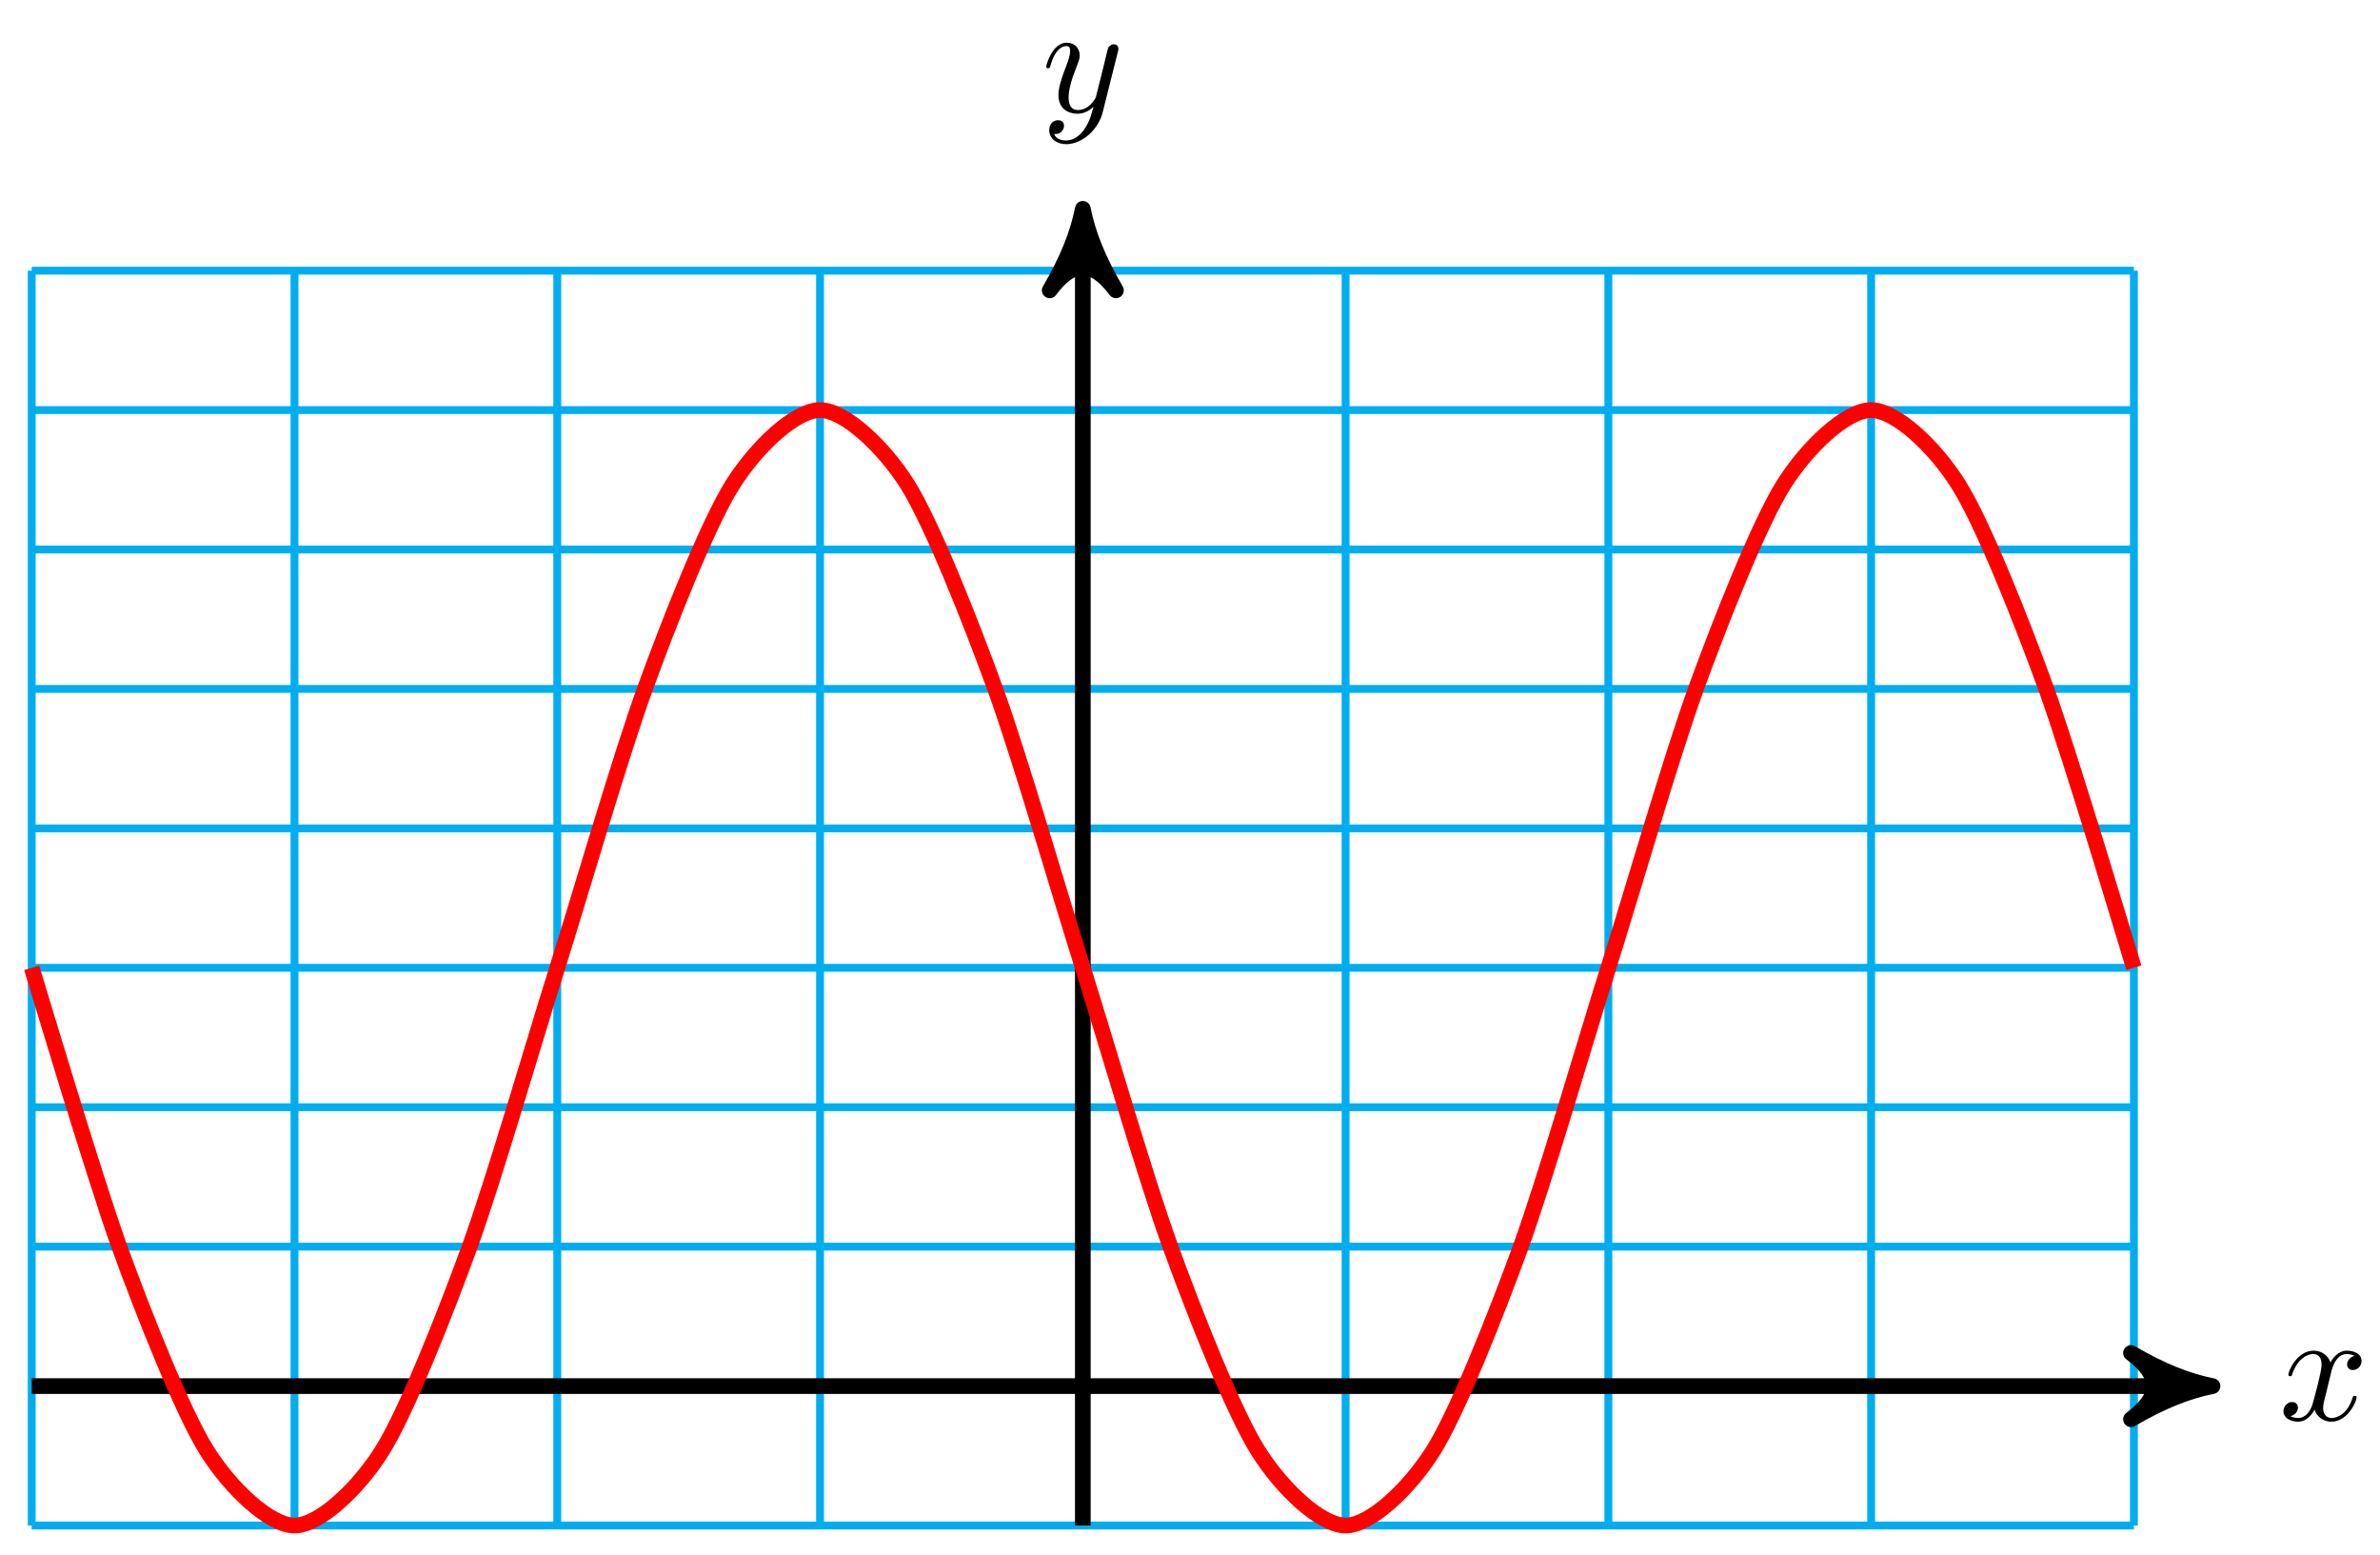
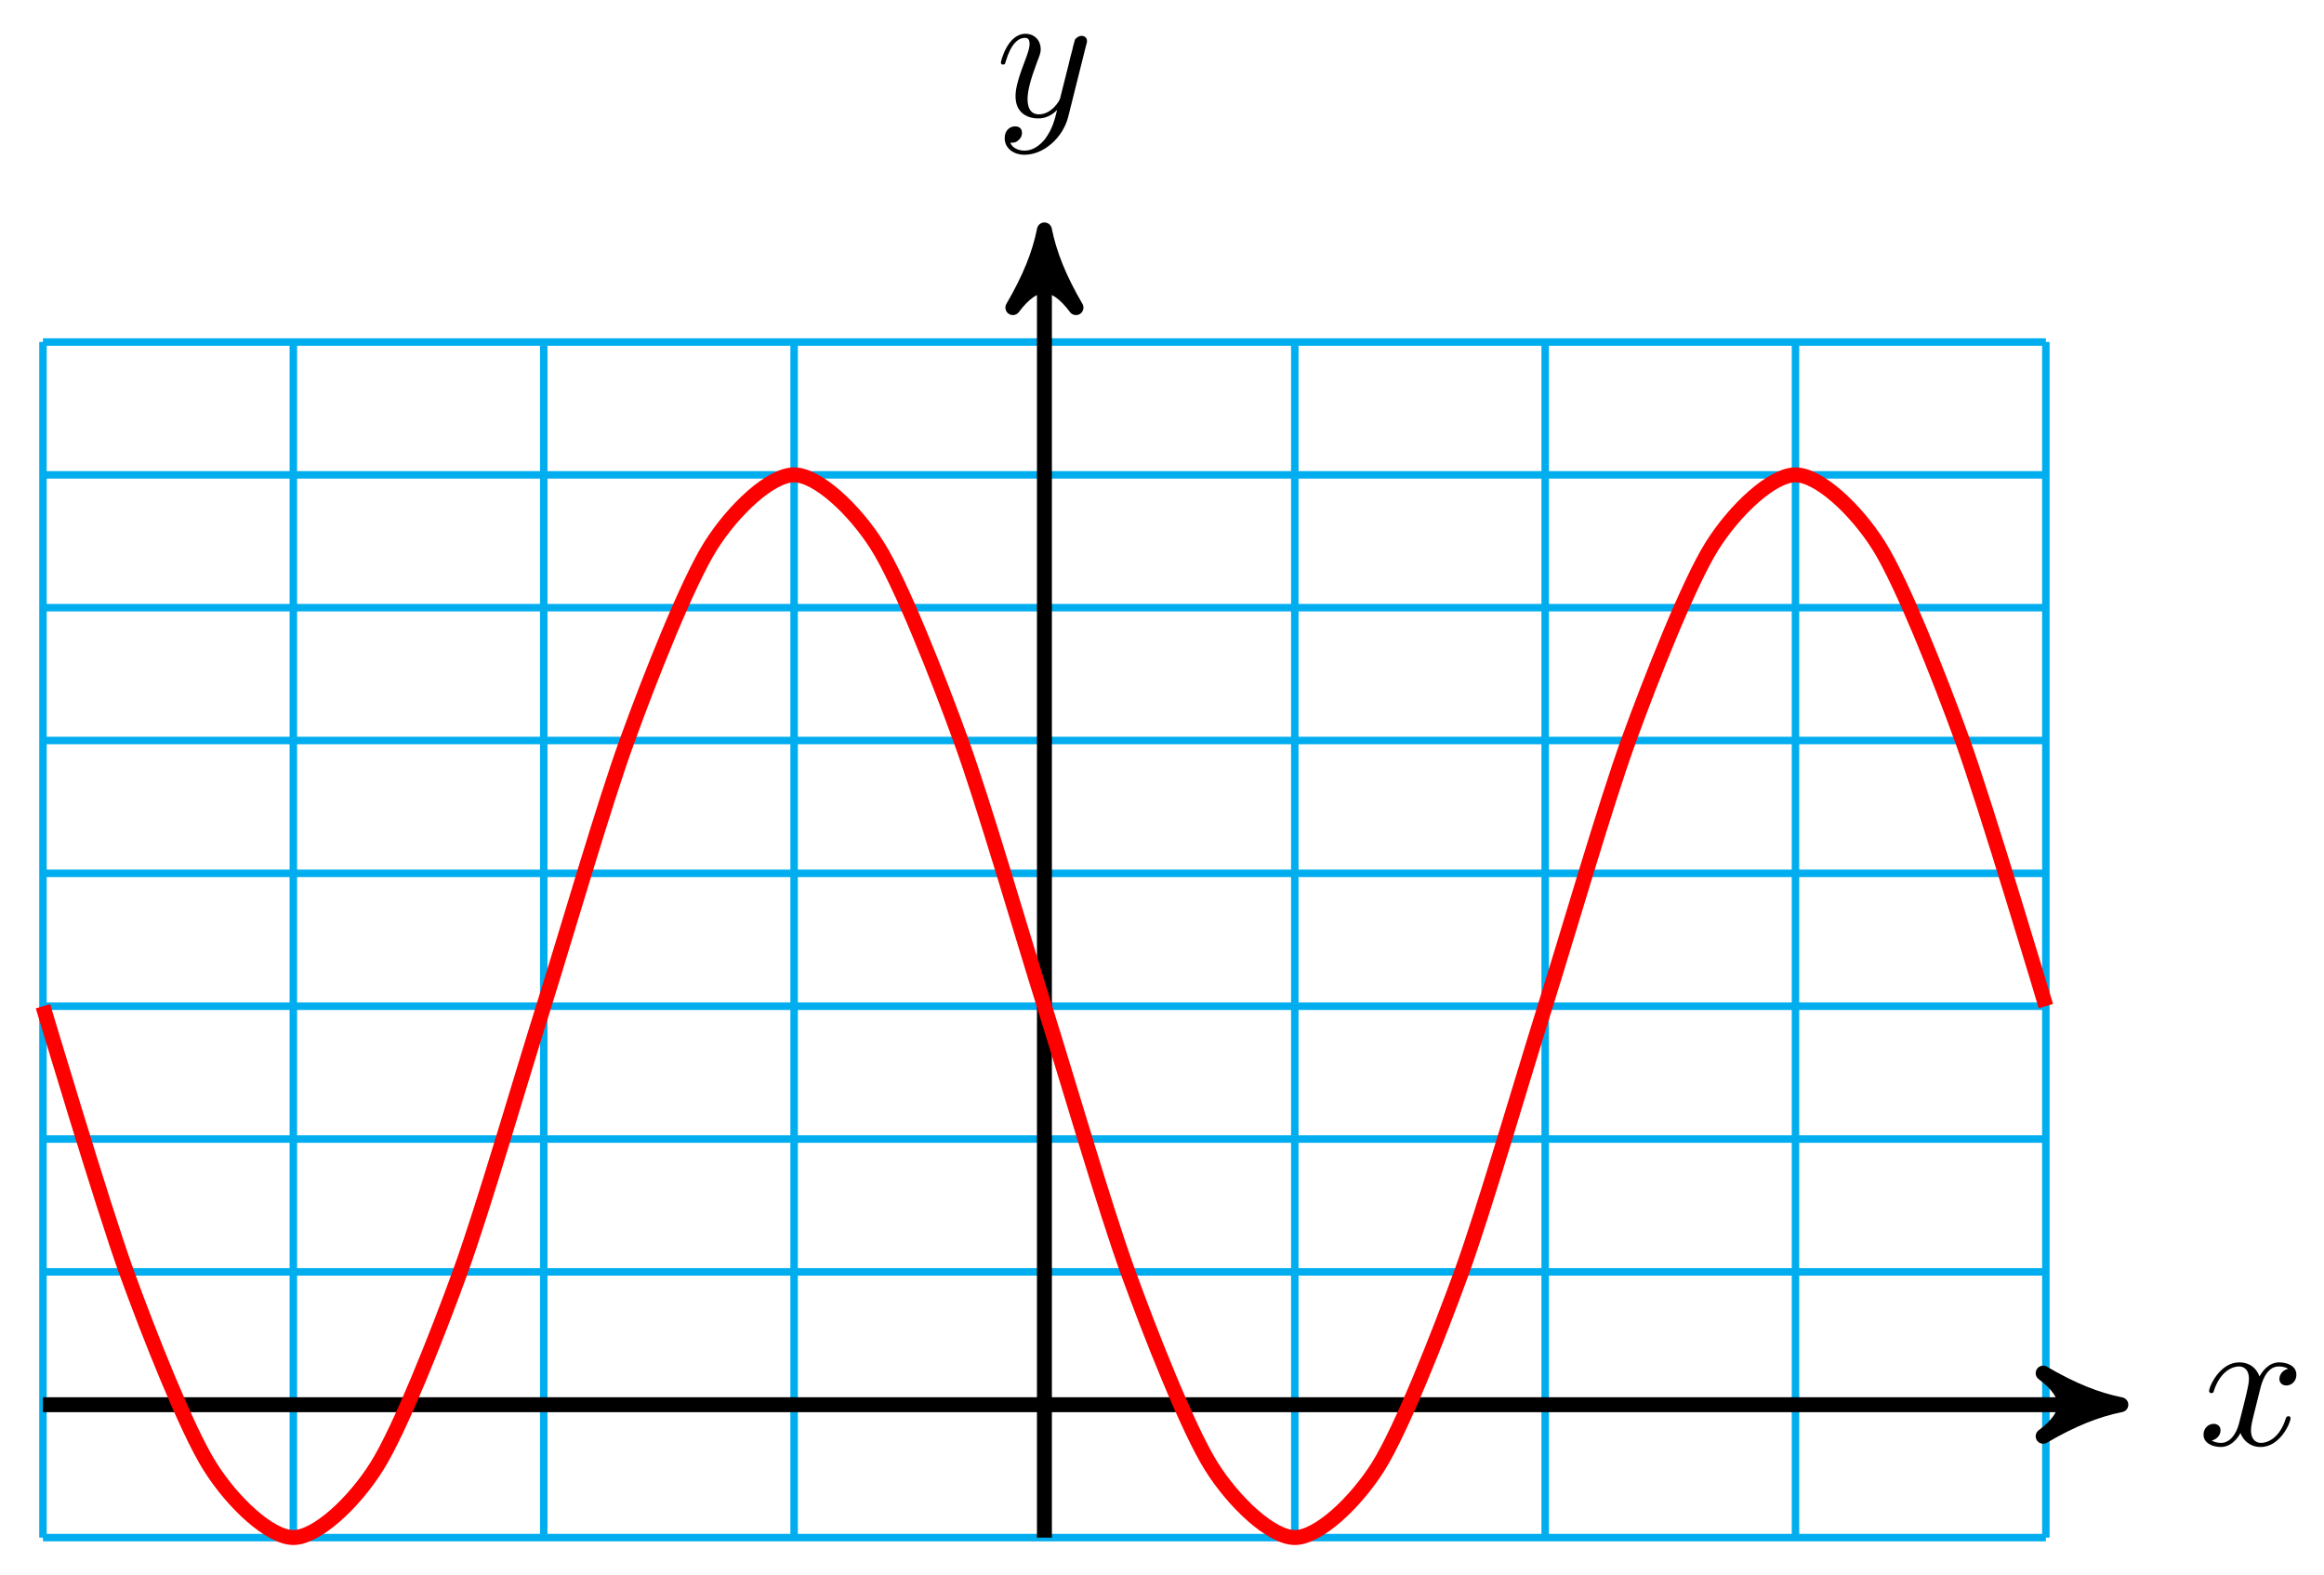
- <svg xmlns="http://www.w3.org/2000/svg" xmlns:xlink="http://www.w3.org/1999/xlink" width="121pt" height="79pt" viewBox="0 0 121 79" version="1.1">
+ <svg xmlns="http://www.w3.org/2000/svg" xmlns:xlink="http://www.w3.org/1999/xlink" width="124pt" height="84pt" viewBox="0 0 124 84" version="1.1">
  <defs>
    <g>
      <symbol overflow="visible" id="glyph0-0">
        <path style="stroke:none;" d="" />
      </symbol>
      <symbol overflow="visible" id="glyph0-1">
-         <path style="stroke:none;" d="M 2.656 -2.406 C 2.703 -2.609 2.891 -3.344 3.453 -3.344 C 3.484 -3.344 3.688 -3.344 3.844 -3.25 C 3.625 -3.203 3.469 -3 3.469 -2.812 C 3.469 -2.688 3.547 -2.531 3.766 -2.531 C 3.938 -2.531 4.203 -2.672 4.203 -3 C 4.203 -3.406 3.734 -3.516 3.453 -3.516 C 3 -3.516 2.719 -3.094 2.625 -2.922 C 2.422 -3.438 1.984 -3.516 1.766 -3.516 C 0.938 -3.516 0.484 -2.5 0.484 -2.297 C 0.484 -2.219 0.562 -2.219 0.578 -2.219 C 0.641 -2.219 0.656 -2.234 0.672 -2.297 C 0.953 -3.141 1.469 -3.344 1.75 -3.344 C 1.891 -3.344 2.172 -3.281 2.172 -2.812 C 2.172 -2.562 2.047 -2.031 1.75 -0.922 C 1.625 -0.422 1.344 -0.094 0.984 -0.094 C 0.938 -0.094 0.75 -0.094 0.594 -0.188 C 0.781 -0.234 0.969 -0.391 0.969 -0.625 C 0.969 -0.844 0.781 -0.906 0.672 -0.906 C 0.438 -0.906 0.234 -0.688 0.234 -0.438 C 0.234 -0.078 0.625 0.094 0.984 0.094 C 1.5 0.094 1.797 -0.469 1.812 -0.516 C 1.906 -0.219 2.203 0.094 2.672 0.094 C 3.5 0.094 3.953 -0.938 3.953 -1.141 C 3.953 -1.219 3.875 -1.219 3.859 -1.219 C 3.781 -1.219 3.766 -1.188 3.75 -1.125 C 3.484 -0.281 2.953 -0.094 2.688 -0.094 C 2.375 -0.094 2.25 -0.344 2.25 -0.609 C 2.25 -0.781 2.297 -0.969 2.391 -1.312 Z M 2.656 -2.406 " />
+         <path style="stroke:none;" d="M 3.328 -3.016 C 3.391 -3.266 3.625 -4.188 4.312 -4.188 C 4.359 -4.188 4.609 -4.188 4.812 -4.062 C 4.531 -4 4.344 -3.766 4.344 -3.516 C 4.344 -3.359 4.453 -3.172 4.719 -3.172 C 4.938 -3.172 5.25 -3.344 5.25 -3.75 C 5.25 -4.266 4.672 -4.406 4.328 -4.406 C 3.75 -4.406 3.406 -3.875 3.281 -3.656 C 3.031 -4.312 2.5 -4.406 2.203 -4.406 C 1.172 -4.406 0.594 -3.125 0.594 -2.875 C 0.594 -2.766 0.703 -2.766 0.719 -2.766 C 0.797 -2.766 0.828 -2.797 0.844 -2.875 C 1.188 -3.938 1.844 -4.188 2.188 -4.188 C 2.375 -4.188 2.719 -4.094 2.719 -3.516 C 2.719 -3.203 2.547 -2.547 2.188 -1.141 C 2.031 -0.531 1.672 -0.109 1.234 -0.109 C 1.172 -0.109 0.953 -0.109 0.734 -0.234 C 0.984 -0.297 1.203 -0.5 1.203 -0.781 C 1.203 -1.047 0.984 -1.125 0.844 -1.125 C 0.531 -1.125 0.297 -0.875 0.297 -0.547 C 0.297 -0.094 0.781 0.109 1.219 0.109 C 1.891 0.109 2.25 -0.594 2.266 -0.641 C 2.391 -0.281 2.75 0.109 3.344 0.109 C 4.375 0.109 4.938 -1.172 4.938 -1.422 C 4.938 -1.531 4.859 -1.531 4.828 -1.531 C 4.734 -1.531 4.719 -1.484 4.688 -1.422 C 4.359 -0.344 3.688 -0.109 3.375 -0.109 C 2.984 -0.109 2.828 -0.422 2.828 -0.766 C 2.828 -0.984 2.875 -1.203 2.984 -1.641 Z M 3.328 -3.016 " />
      </symbol>
      <symbol overflow="visible" id="glyph0-2">
-         <path style="stroke:none;" d="M 3.875 -3.031 C 3.906 -3.141 3.906 -3.156 3.906 -3.219 C 3.906 -3.359 3.797 -3.438 3.672 -3.438 C 3.594 -3.438 3.469 -3.391 3.391 -3.266 C 3.375 -3.234 3.312 -2.984 3.281 -2.844 C 3.234 -2.625 3.172 -2.422 3.125 -2.203 L 2.766 -0.766 C 2.734 -0.641 2.391 -0.094 1.859 -0.094 C 1.453 -0.094 1.375 -0.438 1.375 -0.734 C 1.375 -1.094 1.5 -1.594 1.781 -2.297 C 1.906 -2.625 1.938 -2.703 1.938 -2.875 C 1.938 -3.234 1.688 -3.516 1.281 -3.516 C 0.531 -3.516 0.234 -2.359 0.234 -2.297 C 0.234 -2.219 0.312 -2.219 0.328 -2.219 C 0.406 -2.219 0.422 -2.234 0.453 -2.359 C 0.672 -3.109 0.984 -3.344 1.266 -3.344 C 1.328 -3.344 1.453 -3.344 1.453 -3.094 C 1.453 -2.891 1.375 -2.688 1.328 -2.531 C 1 -1.688 0.859 -1.234 0.859 -0.859 C 0.859 -0.156 1.359 0.094 1.828 0.094 C 2.141 0.094 2.422 -0.047 2.641 -0.266 C 2.531 0.141 2.438 0.531 2.125 0.953 C 1.906 1.234 1.609 1.453 1.25 1.453 C 1.125 1.453 0.766 1.438 0.641 1.125 C 0.766 1.125 0.875 1.125 0.984 1.031 C 1.062 0.953 1.141 0.859 1.141 0.703 C 1.141 0.453 0.922 0.422 0.844 0.422 C 0.656 0.422 0.391 0.547 0.391 0.938 C 0.391 1.344 0.75 1.641 1.25 1.641 C 2.062 1.641 2.891 0.906 3.109 0.016 Z M 3.875 -3.031 " />
+         <path style="stroke:none;" d="M 4.844 -3.797 C 4.891 -3.938 4.891 -3.953 4.891 -4.031 C 4.891 -4.203 4.75 -4.297 4.594 -4.297 C 4.5 -4.297 4.344 -4.234 4.25 -4.094 C 4.234 -4.031 4.141 -3.734 4.109 -3.547 C 4.031 -3.297 3.969 -3.016 3.906 -2.75 L 3.453 -0.953 C 3.422 -0.812 2.984 -0.109 2.328 -0.109 C 1.828 -0.109 1.719 -0.547 1.719 -0.922 C 1.719 -1.375 1.891 -2 2.219 -2.875 C 2.375 -3.281 2.422 -3.391 2.422 -3.594 C 2.422 -4.031 2.109 -4.406 1.609 -4.406 C 0.656 -4.406 0.297 -2.953 0.297 -2.875 C 0.297 -2.766 0.391 -2.766 0.406 -2.766 C 0.516 -2.766 0.516 -2.797 0.562 -2.953 C 0.844 -3.891 1.234 -4.188 1.578 -4.188 C 1.656 -4.188 1.828 -4.188 1.828 -3.875 C 1.828 -3.625 1.719 -3.359 1.656 -3.172 C 1.25 -2.109 1.078 -1.547 1.078 -1.078 C 1.078 -0.188 1.703 0.109 2.297 0.109 C 2.688 0.109 3.016 -0.062 3.297 -0.344 C 3.172 0.172 3.047 0.672 2.656 1.203 C 2.391 1.531 2.016 1.828 1.562 1.828 C 1.422 1.828 0.969 1.797 0.797 1.406 C 0.953 1.406 1.094 1.406 1.219 1.281 C 1.328 1.203 1.422 1.062 1.422 0.875 C 1.422 0.562 1.156 0.531 1.062 0.531 C 0.828 0.531 0.5 0.688 0.5 1.172 C 0.5 1.672 0.938 2.047 1.562 2.047 C 2.578 2.047 3.609 1.141 3.891 0.016 Z M 4.844 -3.797 " />
      </symbol>
    </g>
  </defs>
  <g id="surface1">
-     <path style="fill:none;stroke-width:0.399;stroke-linecap:butt;stroke-linejoin:miter;stroke:rgb(0%,67.839%,93.729%);stroke-opacity:1;stroke-miterlimit:10;" d="M -53.433 -7.087 L 53.434 -7.087 M -53.433 -0.001 L 53.434 -0.001 M -53.433 7.088 L 53.434 7.088 M -53.433 14.174 L 53.434 14.174 M -53.433 21.26 L 53.434 21.26 M -53.433 28.345 L 53.434 28.345 M -53.433 35.435 L 53.434 35.435 M -53.433 42.521 L 53.434 42.521 M -53.433 49.606 L 53.434 49.606 M -53.433 56.692 L 53.434 56.692 M -53.433 -7.087 L -53.433 56.692 M -40.074 -7.087 L -40.074 56.692 M -26.716 -7.087 L -26.716 56.692 M -13.358 -7.087 L -13.358 56.692 M 0.001 -7.087 L 0.001 56.692 M 13.359 -7.087 L 13.359 56.692 M 26.717 -7.087 L 26.717 56.692 M 40.075 -7.087 L 40.075 56.692 M 53.434 -7.087 L 53.434 56.692 " transform="matrix(1.00008,0,0,-1.00003,55.0502,70.45169)" />
-     <path style="fill:none;stroke-width:0.797;stroke-linecap:butt;stroke-linejoin:miter;stroke:rgb(0%,0%,0%);stroke-opacity:1;stroke-miterlimit:10;" d="M -53.433 -0.001 L 56.395 -0.001 " transform="matrix(1.00008,0,0,-1.00003,55.0502,70.45169)" />
-     <path style="fill-rule:nonzero;fill:rgb(0%,0%,0%);fill-opacity:1;stroke-width:0.797;stroke-linecap:butt;stroke-linejoin:round;stroke:rgb(0%,0%,0%);stroke-opacity:1;stroke-miterlimit:10;" d="M 1.036 -0.001 C -0.261 0.26 -1.553 0.776 -3.108 1.682 C -1.553 0.518 -1.553 -0.517 -3.108 -1.685 C -1.553 -0.779 -0.261 -0.259 1.036 -0.001 Z M 1.036 -0.001 " transform="matrix(1.00008,0,0,-1.00003,111.4481,70.45169)" />
+     <path style="fill:none;stroke-width:0.399;stroke-linecap:butt;stroke-linejoin:miter;stroke:rgb(0%,67.839%,93.729%);stroke-opacity:1;stroke-miterlimit:10;" d="M -53.434 -7.088 L 53.431 -7.088 M -53.434 0.001 L 53.431 0.001 M -53.434 7.087 L 53.431 7.087 M -53.434 14.173 L 53.431 14.173 M -53.434 21.259 L 53.431 21.259 M -53.434 28.348 L 53.431 28.348 M -53.434 35.434 L 53.431 35.434 M -53.434 42.52 L 53.431 42.52 M -53.434 49.605 L 53.431 49.605 M -53.434 56.691 L 53.431 56.691 M -53.434 -7.088 L -53.434 56.695 M -40.075 -7.088 L -40.075 56.695 M -26.715 -7.088 L -26.715 56.695 M -13.356 -7.088 L -13.356 56.695 M -0.001 -7.088 L -0.001 56.695 M 13.358 -7.088 L 13.358 56.695 M 26.717 -7.088 L 26.717 56.695 M 40.072 -7.088 L 40.072 56.695 M 53.431 -7.088 L 53.431 56.695 " transform="matrix(1.00002,0,0,-1.00003,55.72774,74.93886)" />
+     <path style="fill:none;stroke-width:0.797;stroke-linecap:butt;stroke-linejoin:miter;stroke:rgb(0%,0%,0%);stroke-opacity:1;stroke-miterlimit:10;" d="M -53.434 0.001 L 56.392 0.001 " transform="matrix(1.00002,0,0,-1.00003,55.72774,74.93886)" />
+     <path style="fill-rule:nonzero;fill:rgb(0%,0%,0%);fill-opacity:1;stroke-width:0.797;stroke-linecap:butt;stroke-linejoin:round;stroke:rgb(0%,0%,0%);stroke-opacity:1;stroke-miterlimit:10;" d="M 1.038 0.001 C -0.259 0.259 -1.556 0.779 -3.107 1.685 C -1.556 0.517 -1.556 -0.518 -3.107 -1.682 C -1.556 -0.776 -0.259 -0.26 1.038 0.001 Z M 1.038 0.001 " transform="matrix(1.00002,0,0,-1.00003,112.1222,74.93886)" />
    <g style="fill:rgb(0%,0%,0%);fill-opacity:1;">
-       <use xlink:href="#glyph0-1" x="115.858" y="72.167" />
+       <use xlink:href="#glyph0-1" x="117.276" y="77.084" />
    </g>
-     <path style="fill:none;stroke-width:0.797;stroke-linecap:butt;stroke-linejoin:miter;stroke:rgb(0%,0%,0%);stroke-opacity:1;stroke-miterlimit:10;" d="M 0.001 -7.087 L 0.001 58.801 " transform="matrix(1.00008,0,0,-1.00003,55.0502,70.45169)" />
-     <path style="fill-rule:nonzero;fill:rgb(0%,0%,0%);fill-opacity:1;stroke-width:0.797;stroke-linecap:butt;stroke-linejoin:round;stroke:rgb(0%,0%,0%);stroke-opacity:1;stroke-miterlimit:10;" d="M 1.034 -0.001 C -0.259 0.257 -1.555 0.777 -3.11 1.683 C -1.555 0.519 -1.555 -0.516 -3.11 -1.684 C -1.555 -0.778 -0.259 -0.258 1.034 -0.001 Z M 1.034 -0.001 " transform="matrix(0,-1.00003,-1.00008,0,55.0502,11.64759)" />
+     <path style="fill:none;stroke-width:0.797;stroke-linecap:butt;stroke-linejoin:miter;stroke:rgb(0%,0%,0%);stroke-opacity:1;stroke-miterlimit:10;" d="M -0.001 -7.088 L -0.001 61.636 " transform="matrix(1.00002,0,0,-1.00003,55.72774,74.93886)" />
+     <path style="fill-rule:nonzero;fill:rgb(0%,0%,0%);fill-opacity:1;stroke-width:0.797;stroke-linecap:butt;stroke-linejoin:round;stroke:rgb(0%,0%,0%);stroke-opacity:1;stroke-miterlimit:10;" d="M 1.034 0.001 C -0.259 0.259 -1.555 0.778 -3.11 1.685 C -1.555 0.517 -1.555 -0.518 -3.11 -1.682 C -1.555 -0.776 -0.259 -0.261 1.034 0.001 Z M 1.034 0.001 " transform="matrix(0,-1.00003,-1.00002,0,55.72774,13.30003)" />
    <g style="fill:rgb(0%,0%,0%);fill-opacity:1;">
-       <use xlink:href="#glyph0-2" x="52.953" y="5.687" />
+       <use xlink:href="#glyph0-2" x="53.107" y="6.209" />
    </g>
-     <path style="fill:none;stroke-width:0.797;stroke-linecap:butt;stroke-linejoin:miter;stroke:rgb(100%,0%,0%);stroke-opacity:1;stroke-miterlimit:10;" d="M -53.433 21.26 C -53.433 21.26 -50.214 10.494 -48.98 7.088 C -47.746 3.682 -45.761 -1.322 -44.527 -3.29 C -43.293 -5.255 -41.309 -7.087 -40.074 -7.087 C -38.84 -7.087 -36.856 -5.255 -35.622 -3.29 C -34.387 -1.322 -32.407 3.682 -31.169 7.088 C -29.935 10.49 -27.954 17.326 -26.716 21.26 C -25.482 25.193 -23.501 32.025 -22.263 35.431 C -21.029 38.837 -19.049 43.841 -17.81 45.81 C -16.576 47.774 -14.596 49.606 -13.358 49.606 C -12.123 49.606 -10.143 47.774 -8.905 45.81 C -7.671 43.845 -5.69 38.841 -4.452 35.435 C -3.218 32.029 -1.238 25.197 0.001 21.264 C 1.235 17.33 3.215 10.494 4.453 7.088 C 5.688 3.682 7.668 -1.322 8.906 -3.286 C 10.14 -5.255 12.121 -7.087 13.359 -7.087 C 14.593 -7.087 16.573 -5.255 17.812 -3.29 C 19.046 -1.326 21.026 3.678 22.264 7.084 C 23.499 10.49 25.479 17.322 26.717 21.256 C 27.951 25.189 29.932 32.021 31.166 35.431 C 32.404 38.837 34.385 43.841 35.619 45.806 C 36.857 47.774 38.837 49.606 40.072 49.606 C 41.31 49.606 43.29 47.778 44.524 45.81 C 45.763 43.845 47.743 38.845 48.977 35.439 C 50.215 32.033 53.43 21.264 53.43 21.264 " transform="matrix(1.00008,0,0,-1.00003,55.0502,70.45169)" />
+     <path style="fill:none;stroke-width:0.797;stroke-linecap:butt;stroke-linejoin:miter;stroke:rgb(100%,0%,0%);stroke-opacity:1;stroke-miterlimit:10;" d="M -53.434 21.259 C -53.434 21.259 -50.215 10.493 -48.981 7.087 C -47.746 3.681 -45.762 -1.323 -44.528 -3.288 C -43.293 -5.256 -41.309 -7.084 -40.075 -7.084 C -38.84 -7.084 -36.856 -5.256 -35.622 -3.288 C -34.387 -1.323 -32.407 3.681 -31.169 7.087 C -29.934 10.493 -27.954 17.325 -26.715 21.259 C -25.481 25.192 -23.501 32.028 -22.262 35.434 C -21.028 38.84 -19.048 43.84 -17.813 45.809 C -16.575 47.773 -14.595 49.605 -13.36 49.605 C -12.122 49.605 -10.142 47.777 -8.907 45.809 C -7.669 43.844 -5.689 38.84 -4.454 35.434 C -3.216 32.028 -1.236 25.196 -0.001 21.262 C 1.233 17.329 3.218 10.497 4.452 7.091 C 5.686 3.685 7.671 -1.319 8.905 -3.288 C 10.139 -5.252 12.124 -7.084 13.358 -7.084 C 14.592 -7.088 16.573 -5.256 17.811 -3.292 C 19.045 -1.323 21.026 3.677 22.264 7.083 C 23.498 10.489 25.479 17.325 26.717 21.255 C 27.951 25.188 29.932 32.024 31.166 35.43 C 32.404 38.836 34.385 43.84 35.619 45.809 C 36.857 47.773 38.838 49.605 40.072 49.605 C 41.311 49.605 43.291 47.777 44.525 45.812 C 45.76 43.844 47.744 38.844 48.978 35.438 C 50.213 32.032 53.431 21.266 53.431 21.266 " transform="matrix(1.00002,0,0,-1.00003,55.72774,74.93886)" />
  </g>
</svg>
